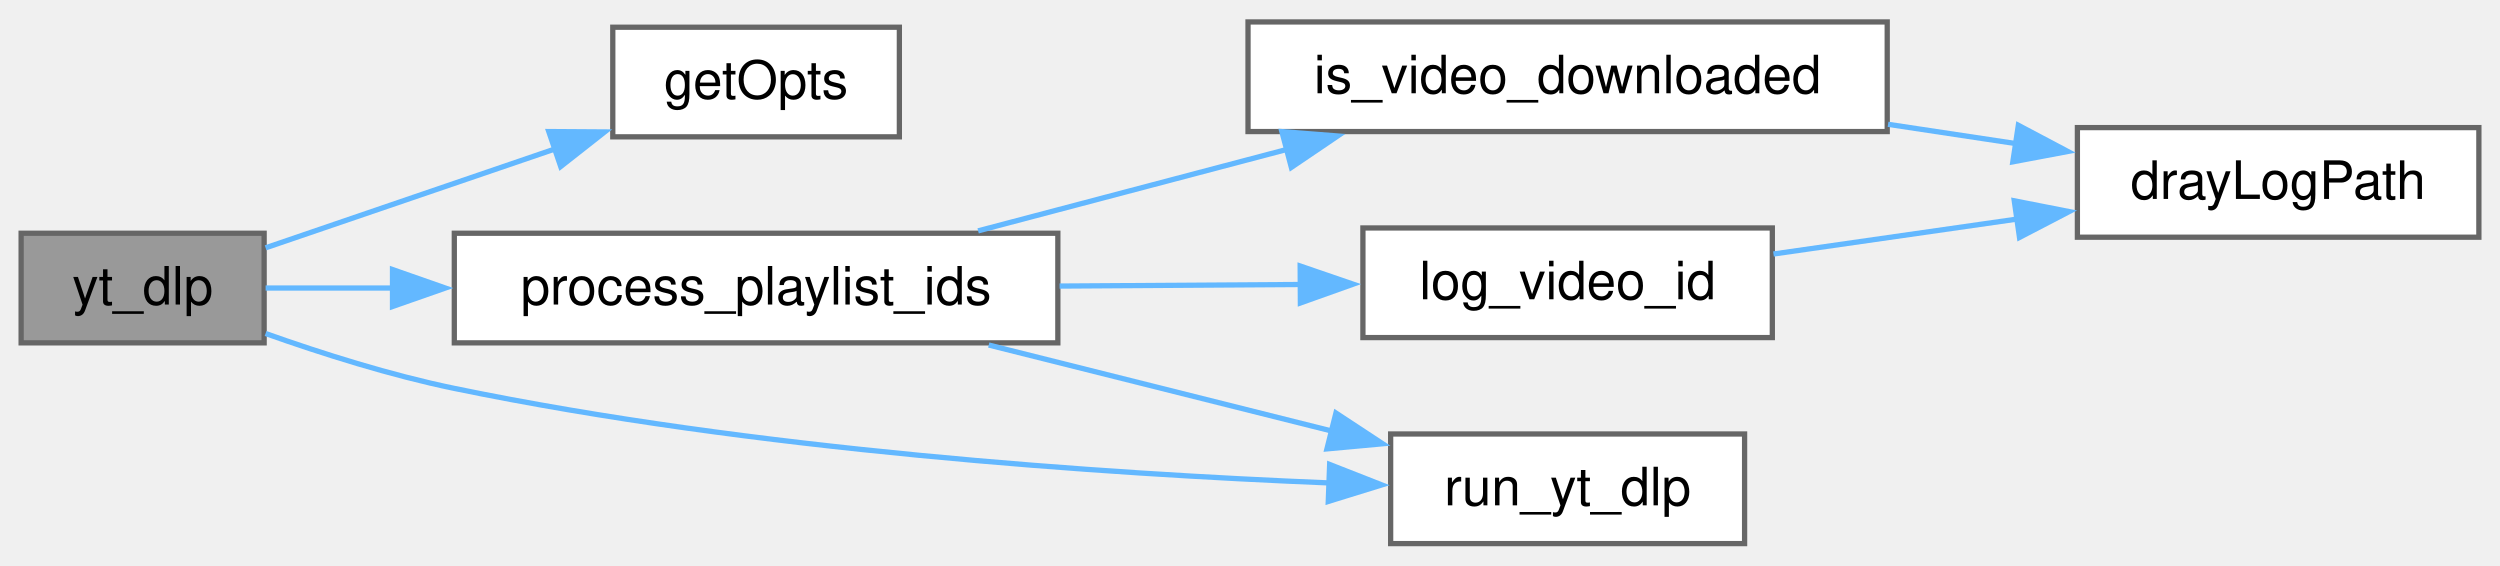
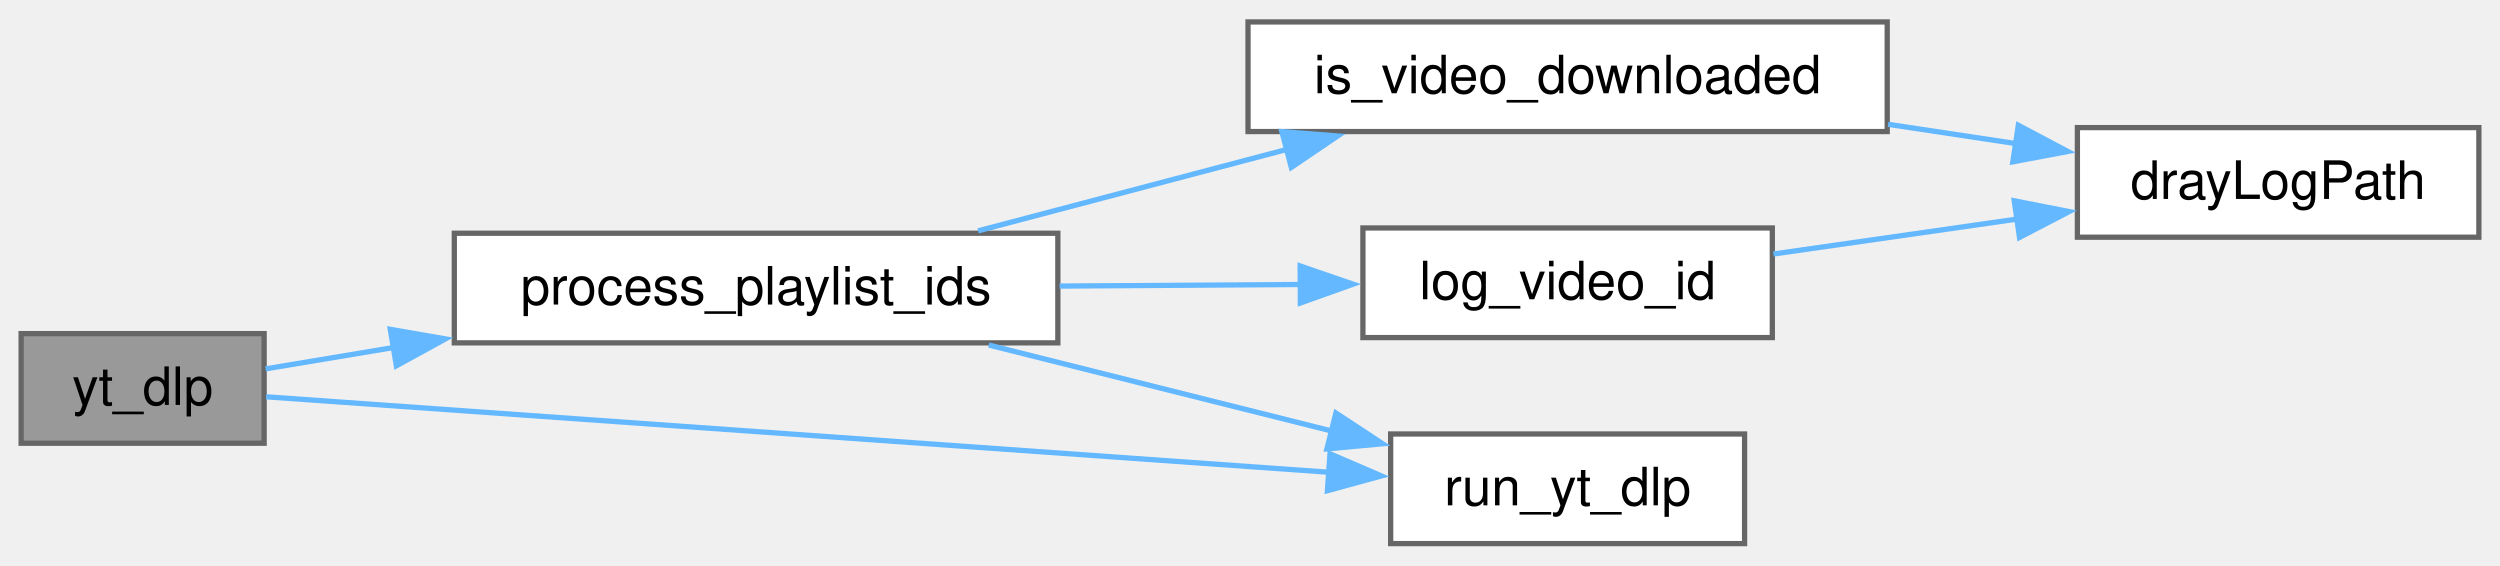
<svg xmlns="http://www.w3.org/2000/svg" xmlns:xlink="http://www.w3.org/1999/xlink" width="473pt" height="107pt" viewBox="0.00 0.00 473.25 106.75">
  <g id="graph0" class="graph" transform="scale(1 1) rotate(0) translate(4 102.75)">
    <g id="Node000001" class="node">
      <g id="a_Node000001">
        <a xlink:title="Скачка url с запрошенным режимом">
-           <polygon fill="#999999" stroke="#666666" points="46,-58.75 0,-58.75 0,-38 46,-38 46,-58.75" />
-           <text text-anchor="middle" x="23" y="-45.25" font-family="Helvetica,sans-Serif" font-size="10.00">yt_dlp</text>
+           <polygon fill="#999999" stroke="#666666" points="46,-39.75 0,-39.75 0,-19 46,-19 46,-39.75" />
+           <text text-anchor="middle" x="23" y="-26.25" font-family="Helvetica,sans-Serif" font-size="10.00">yt_dlp</text>
        </a>
      </g>
    </g>
    <g id="Node000002" class="node">
      <g id="a_Node000002">
-         <a xlink:href="yt__dlp_8c.html#a305bdfc3745e089080b81d7383a9e375" target="_top" xlink:title="Подготавливает опции yt-dlp под режим">
-           <polygon fill="white" stroke="#666666" points="166.25,-97.75 112,-97.75 112,-77 166.25,-77 166.25,-97.75" />
-           <text text-anchor="middle" x="139.12" y="-84.25" font-family="Helvetica,sans-Serif" font-size="10.00">getOpts</text>
+         <a xlink:href="yt__dlp_8c.html#aac411bed2012a2feac84bce1d514d1c7" target="_top" xlink:title="Получение и обработка ID видео из плейлиста">
+           <polygon fill="white" stroke="#666666" points="196.25,-58.75 82,-58.75 82,-38 196.25,-38 196.25,-58.75" />
+           <text text-anchor="middle" x="139.12" y="-45.25" font-family="Helvetica,sans-Serif" font-size="10.00">process_playlist_ids</text>
        </a>
      </g>
    </g>
    <g id="edge1_Node000001_Node000002" class="edge">
      <g id="a_edge1_Node000001_Node000002">
        <a xlink:title=" ">
-           <path fill="none" stroke="#63b8ff" d="M46.28,-55.99C61.85,-61.31 83.03,-68.55 101.12,-74.73" />
-           <polygon fill="#63b8ff" stroke="#63b8ff" points="99.88,-78 110.47,-77.93 102.14,-71.38 99.88,-78" />
+           <path fill="none" stroke="#63b8ff" d="M46.28,-33.08C53.48,-34.28 61.89,-35.68 70.63,-37.14" />
+           <polygon fill="#63b8ff" stroke="#63b8ff" points="69.88,-40.56 80.32,-38.75 71.03,-33.66 69.88,-40.56" />
        </a>
      </g>
    </g>
-     <g id="Node000003" class="node">
-       <g id="a_Node000003">
-         <a xlink:href="yt__dlp_8c.html#aac411bed2012a2feac84bce1d514d1c7" target="_top" xlink:title="Получение и обработка ID видео из плейлиста">
-           <polygon fill="white" stroke="#666666" points="196.25,-58.75 82,-58.75 82,-38 196.25,-38 196.25,-58.75" />
-           <text text-anchor="middle" x="139.12" y="-45.25" font-family="Helvetica,sans-Serif" font-size="10.00">process_playlist_ids</text>
-         </a>
-       </g>
-     </g>
-     <g id="edge2_Node000001_Node000003" class="edge">
-       <g id="a_edge2_Node000001_Node000003">
-         <a xlink:title=" ">
-           <path fill="none" stroke="#63b8ff" d="M46.28,-48.38C53.4,-48.38 61.7,-48.38 70.34,-48.38" />
-           <polygon fill="#63b8ff" stroke="#63b8ff" points="70.3,-51.88 80.3,-48.38 70.3,-44.88 70.3,-51.88" />
-         </a>
-       </g>
-     </g>
-     <g id="Node000007" class="node">
-       <g id="a_Node000007">
+     <g id="Node000006" class="node">
+       <g id="a_Node000006">
        <a xlink:href="yt__dlp_8c.html#ae0f89d7d0a43f9be78538dafce7b4e3a" target="_top" xlink:title="Обёртка вокруг консольной команды yt-dlp.">
          <polygon fill="white" stroke="#666666" points="326.25,-20.75 259.25,-20.75 259.25,0 326.25,0 326.25,-20.75" />
          <text text-anchor="middle" x="292.75" y="-7.25" font-family="Helvetica,sans-Serif" font-size="10.00">run_yt_dlp</text>
        </a>
      </g>
    </g>
-     <g id="edge8_Node000001_Node000007" class="edge">
-       <g id="a_edge8_Node000001_Node000007">
+     <g id="edge7_Node000001_Node000006" class="edge">
+       <g id="a_edge7_Node000001_Node000006">
        <a xlink:title=" ">
-           <path fill="none" stroke="#63b8ff" d="M46.27,-39.77C56.92,-35.99 69.96,-31.86 82,-29.38 138.46,-17.73 204.94,-13.22 247.68,-11.48" />
-           <polygon fill="#63b8ff" stroke="#63b8ff" points="247.7,-14.98 257.57,-11.11 247.44,-7.98 247.7,-14.98" />
+           <path fill="none" stroke="#63b8ff" d="M46.37,-27.79C90.58,-24.65 189.87,-17.6 247.68,-13.5" />
+           <polygon fill="#63b8ff" stroke="#63b8ff" points="247.77,-17 257.5,-12.81 247.28,-10.02 247.77,-17" />
        </a>
      </g>
    </g>
-     <g id="Node000004" class="node">
-       <g id="a_Node000004">
+     <g id="Node000003" class="node">
+       <g id="a_Node000003">
        <a xlink:href="fs_8c.html#a65ecb49246f4d74a183116704b7968a0" target="_top" xlink:title="Проверка, есть ли ID видео в логе">
          <polygon fill="white" stroke="#666666" points="353.25,-98.75 232.25,-98.75 232.25,-78 353.25,-78 353.25,-98.75" />
          <text text-anchor="middle" x="292.75" y="-85.25" font-family="Helvetica,sans-Serif" font-size="10.00">is_video_downloaded</text>
        </a>
      </g>
    </g>
-     <g id="edge3_Node000003_Node000004" class="edge">
-       <g id="a_edge3_Node000003_Node000004">
+     <g id="edge2_Node000002_Node000003" class="edge">
+       <g id="a_edge2_Node000002_Node000003">
        <a xlink:title=" ">
          <path fill="none" stroke="#63b8ff" d="M181.16,-59.2C199.19,-63.96 220.58,-69.6 239.72,-74.65" />
          <polygon fill="#63b8ff" stroke="#63b8ff" points="238.66,-77.99 249.22,-77.16 240.45,-71.22 238.66,-77.99" />
        </a>
      </g>
    </g>
-     <g id="Node000006" class="node">
-       <g id="a_Node000006">
+     <g id="Node000005" class="node">
+       <g id="a_Node000005">
        <a xlink:href="fs_8c.html#ac7135dd56474a60b51b7121ced937914" target="_top" xlink:title="Запись ID видео в лог">
          <polygon fill="white" stroke="#666666" points="331.5,-59.75 254,-59.75 254,-39 331.5,-39 331.5,-59.75" />
          <text text-anchor="middle" x="292.75" y="-46.25" font-family="Helvetica,sans-Serif" font-size="10.00">log_video_id</text>
        </a>
      </g>
    </g>
-     <g id="edge5_Node000003_Node000006" class="edge">
-       <g id="a_edge5_Node000003_Node000006">
+     <g id="edge4_Node000002_Node000005" class="edge">
+       <g id="a_edge4_Node000002_Node000005">
        <a xlink:title=" ">
          <path fill="none" stroke="#63b8ff" d="M196.58,-48.75C211.6,-48.85 227.7,-48.95 242.31,-49.05" />
          <polygon fill="#63b8ff" stroke="#63b8ff" points="242.12,-52.55 252.14,-49.11 242.16,-45.55 242.12,-52.55" />
        </a>
      </g>
    </g>
-     <g id="edge7_Node000003_Node000007" class="edge">
-       <g id="a_edge7_Node000003_Node000007">
+     <g id="edge6_Node000002_Node000006" class="edge">
+       <g id="a_edge6_Node000002_Node000006">
        <a xlink:title=" ">
          <path fill="none" stroke="#63b8ff" d="M183.17,-37.59C203.56,-32.48 227.86,-26.39 248.3,-21.26" />
          <polygon fill="#63b8ff" stroke="#63b8ff" points="248.89,-24.72 257.74,-18.9 247.19,-17.93 248.89,-24.72" />
        </a>
      </g>
    </g>
-     <g id="Node000005" class="node">
-       <g id="a_Node000005">
-         <a xlink:href="fs_8c.html#a4a32ecc47e89ae484b2b1cbec95cfdf0" target="_top" xlink:title="Вычисляет путь к DRAY_LOG.">
+     <g id="Node000004" class="node">
+       <g id="a_Node000004">
+         <a xlink:href="fs_8c.html#a19ed4f16202168c3c0808762ce2fdf42" target="_top" xlink:title="Вычисляет путь к DRAY_LOG и копирует его в указатель">
          <polygon fill="white" stroke="#666666" points="465.25,-78.75 389.25,-78.75 389.25,-58 465.25,-58 465.25,-78.75" />
          <text text-anchor="middle" x="427.25" y="-65.25" font-family="Helvetica,sans-Serif" font-size="10.00">drayLogPath</text>
        </a>
      </g>
    </g>
-     <g id="edge4_Node000004_Node000005" class="edge">
-       <g id="a_edge4_Node000004_Node000005">
+     <g id="edge3_Node000003_Node000004" class="edge">
+       <g id="a_edge3_Node000003_Node000004">
        <a xlink:title=" ">
          <path fill="none" stroke="#63b8ff" d="M353.41,-79.37C361.53,-78.14 369.79,-76.9 377.68,-75.71" />
          <polygon fill="#63b8ff" stroke="#63b8ff" points="378.07,-79.19 387.44,-74.23 377.03,-72.27 378.07,-79.19" />
        </a>
      </g>
    </g>
-     <g id="edge6_Node000006_Node000005" class="edge">
-       <g id="a_edge6_Node000006_Node000005">
+     <g id="edge5_Node000005_Node000004" class="edge">
+       <g id="a_edge5_Node000005_Node000004">
        <a xlink:title=" ">
          <path fill="none" stroke="#63b8ff" d="M331.72,-54.82C346.1,-56.88 362.67,-59.26 377.88,-61.44" />
          <polygon fill="#63b8ff" stroke="#63b8ff" points="377.3,-64.89 387.69,-62.85 378.29,-57.96 377.3,-64.89" />
        </a>
      </g>
    </g>
  </g>
</svg>
